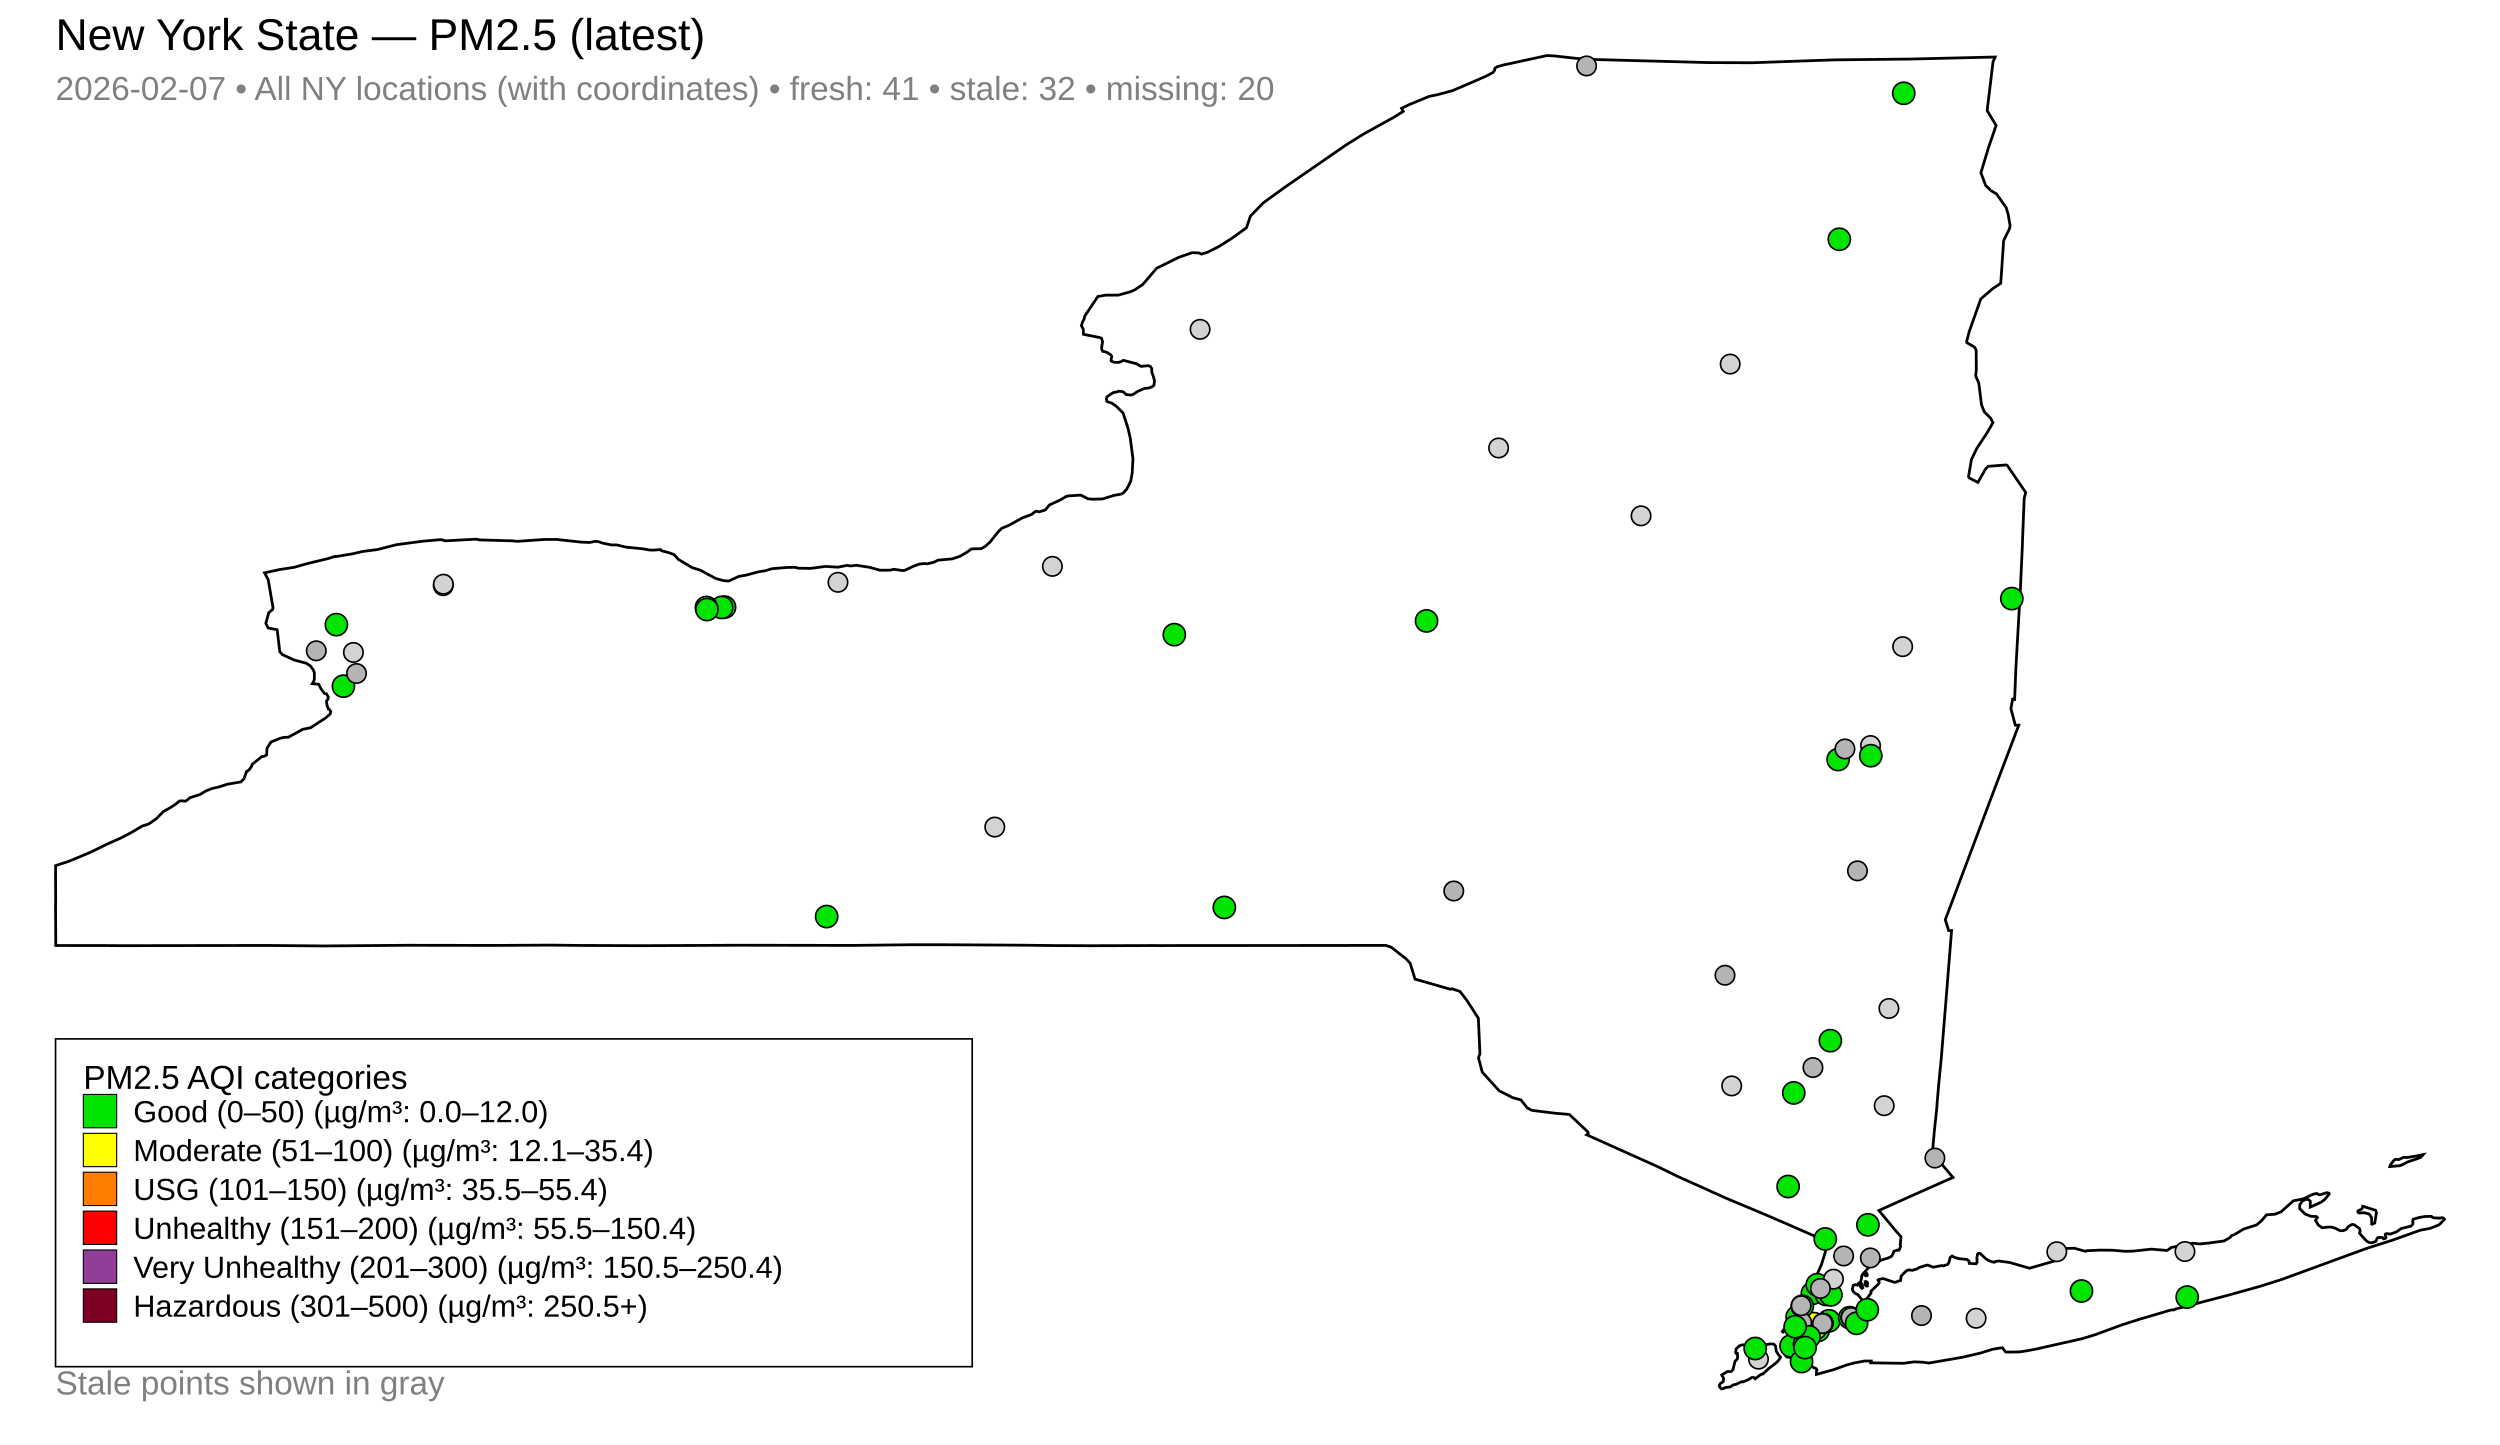
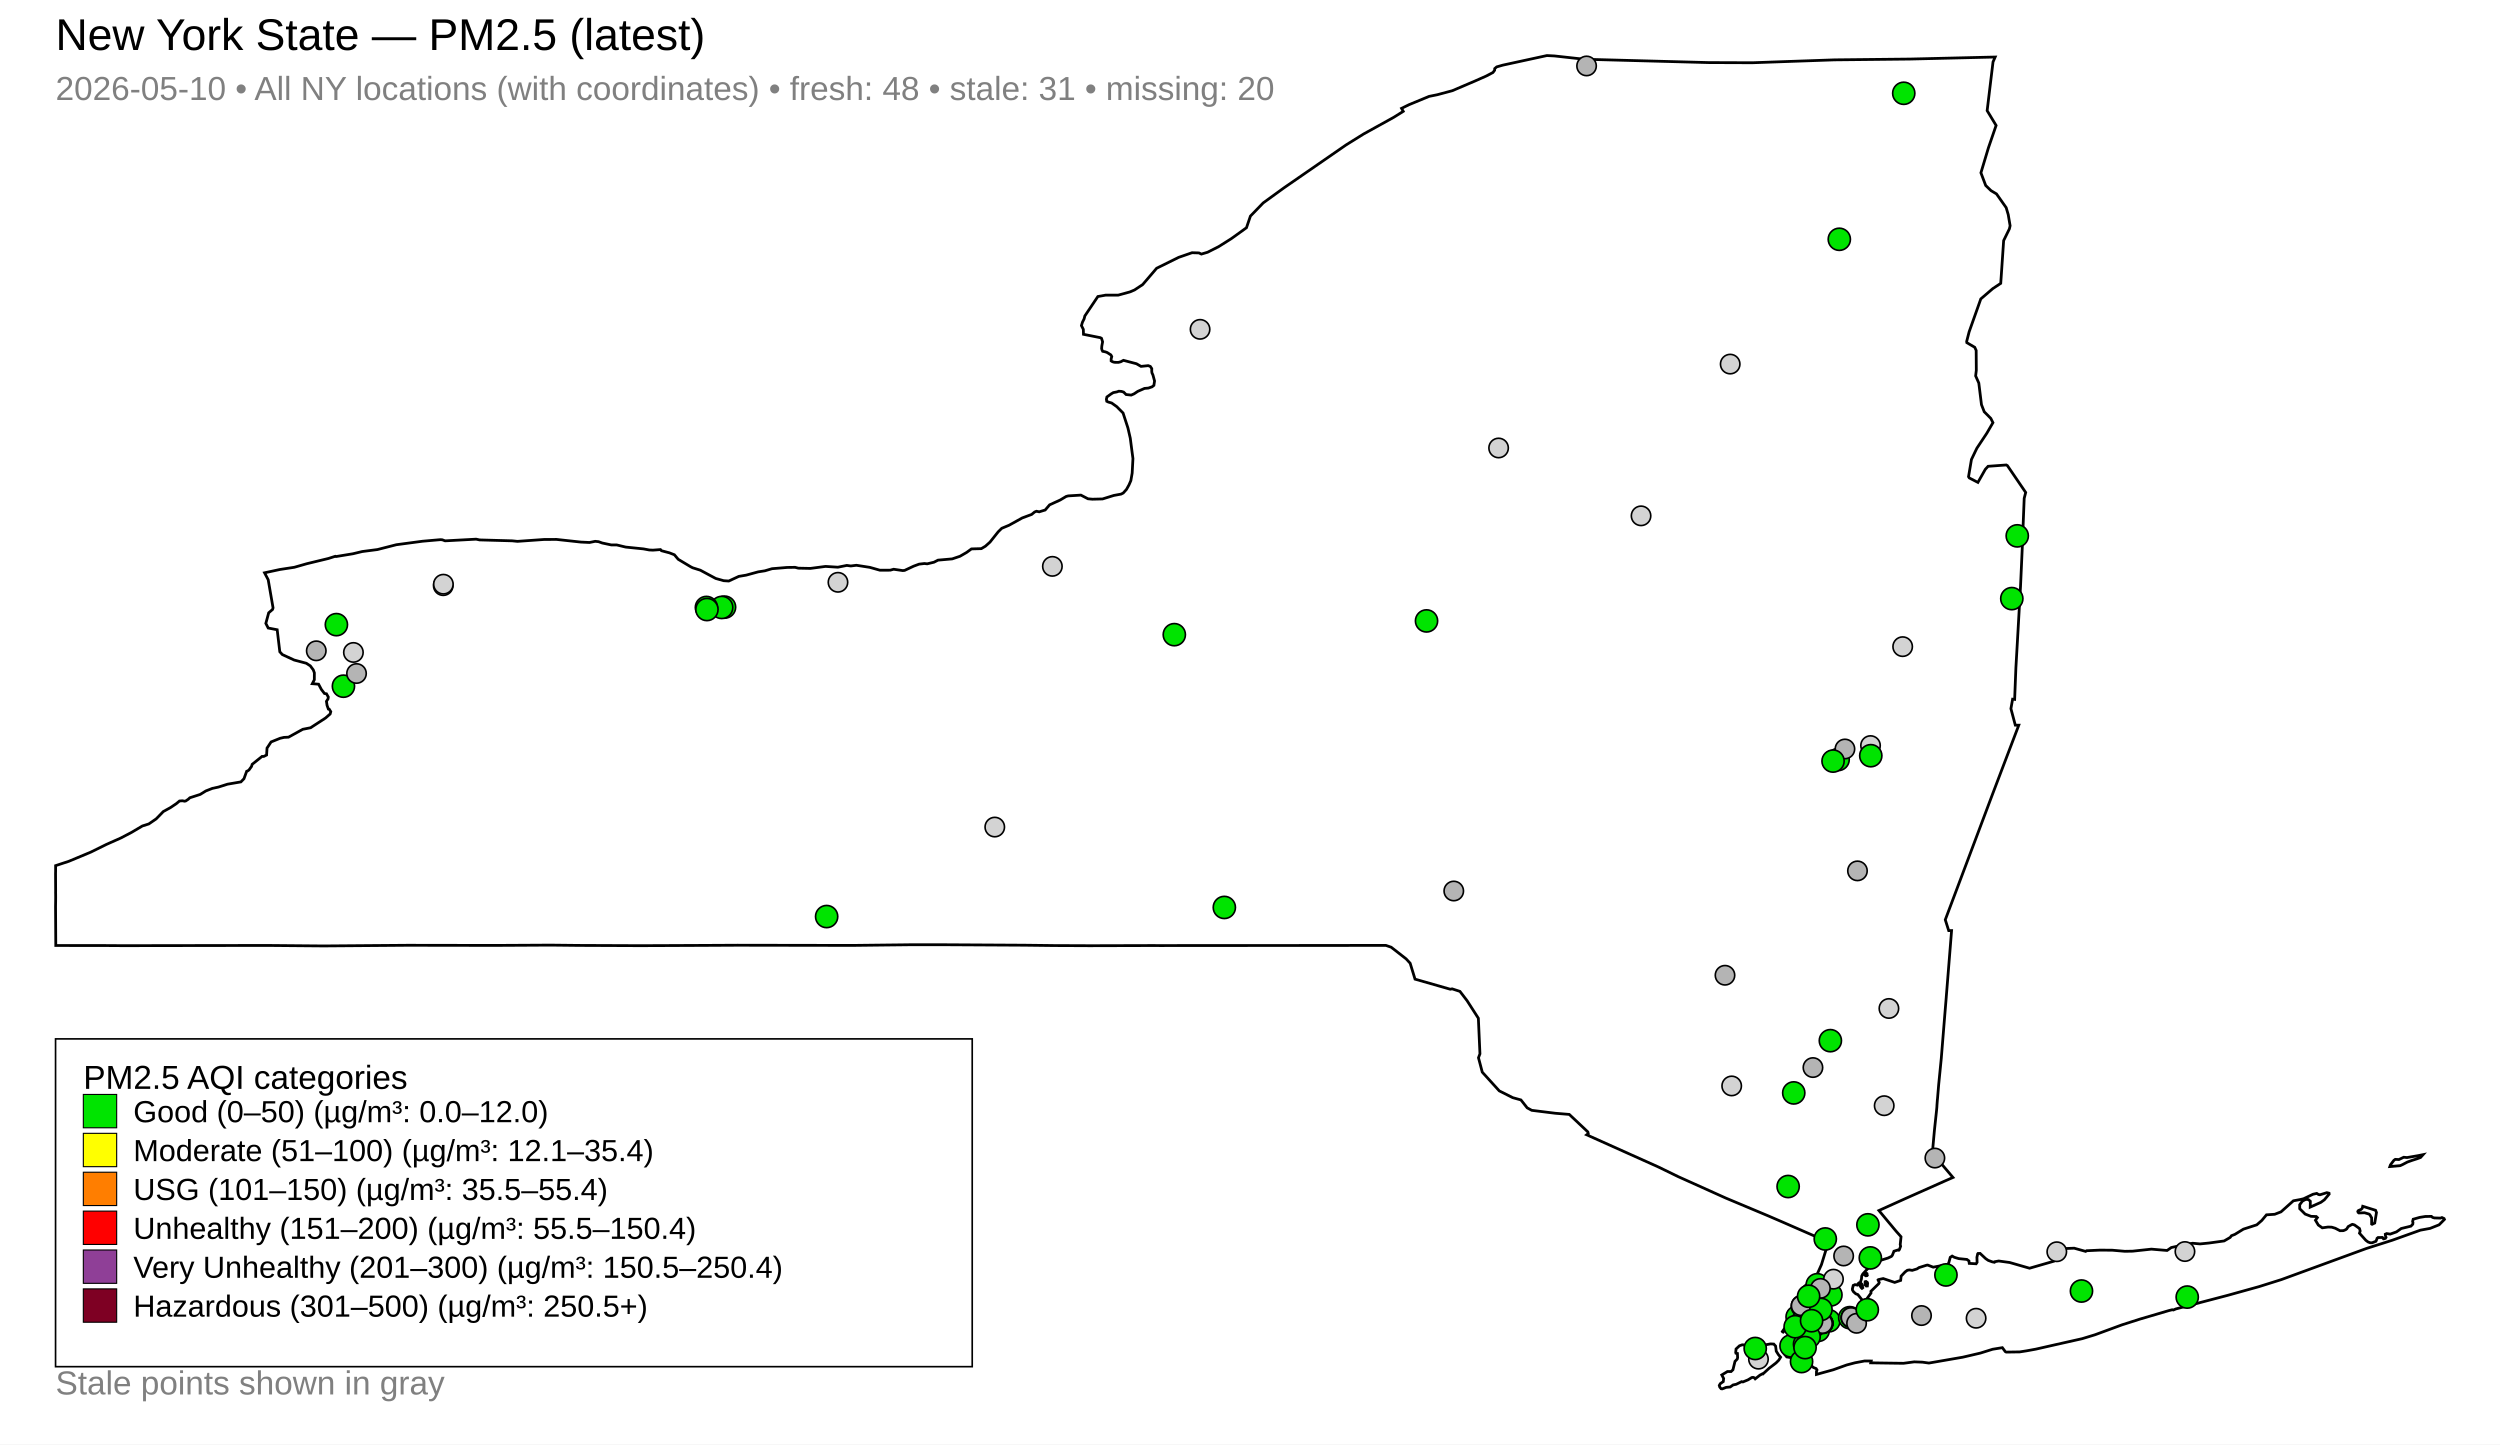
<svg xmlns="http://www.w3.org/2000/svg" width="900" height="520">
  <rect x="0" y="0" width="900" height="520" fill="white" />
  <text x="20" y="18" font-family="Arial, sans-serif" font-size="16">New York State — PM2.5 (latest)</text>
-   <text x="20" y="36" font-family="Arial, sans-serif" font-size="12" fill="gray">2026-02-07 • All NY locations (with coordinates) • fresh: 41 • stale: 32 • missing: 20</text>
+   <text x="20" y="36" font-family="Arial, sans-serif" font-size="12" fill="gray">2026-05-10 • All NY locations (with coordinates) • fresh: 48 • stale: 31 • missing: 20</text>
  <path d="M671.45,461.41 L671.76,461.32 L672.22,461.64 L672.35,461.97 L672.25,462.95 L671.86,462.98 L671.49,462.62 L671.42,461.90 L671.45,461.41 Z" fill="none" stroke="black" stroke-width="1" />
  <path d="M642.36,478.33 L642.45,478.27 L642.52,478.30 L642.67,478.45 L642.08,479.44 L641.97,479.57 L641.76,479.50 L641.65,479.36 L641.70,479.29 L642.36,478.33 Z" fill="none" stroke="black" stroke-width="1" />
  <path d="M631.09,495.85 L630.63,495.92 L629.30,496.74 L627.44,497.50 L626.99,497.39 L625.05,498.34 L623.91,498.58 L622.89,499.31 L621.43,499.45 L619.97,500.00 L619.59,499.94 L619.11,499.34 L618.94,498.75 L619.31,498.11 L620.38,497.37 L620.51,496.26 L619.84,494.98 L621.89,493.74 L623.20,493.75 L623.86,493.12 L624.60,490.10 L625.39,489.28 L625.54,488.77 L625.47,487.25 L624.94,487.17 L624.85,486.89 L624.98,485.63 L626.20,484.49 L627.20,484.13 L627.86,484.18 L628.29,484.48 L630.16,484.84 L633.73,484.48 L637.39,483.80 L638.55,483.86 L639.22,484.59 L639.45,486.43 L640.24,487.69 L641.02,488.58 L640.36,489.66 L639.38,490.65 L636.92,492.53 L634.68,494.60 L634.55,494.53 L633.57,495.05 L631.87,496.39 L631.55,496.00 L631.09,495.85 Z" fill="none" stroke="black" stroke-width="1" />
  <path d="M849.98,435.40 L850.40,435.00 L850.58,434.26 L855.20,435.70 L855.53,436.51 L854.90,440.30 L853.95,440.75 L853.79,440.66 L853.79,438.43 L853.14,437.30 L852.79,437.05 L851.24,436.59 L849.21,436.67 L848.92,436.46 L848.81,436.10 L849.05,435.78 L849.98,435.40 Z" fill="none" stroke="black" stroke-width="1" />
  <path d="M870.50,416.04 L872.32,415.67 L871.40,416.69 L870.20,417.14 L868.43,417.71 L866.65,418.34 L864.93,419.25 L864.09,419.63 L860.35,419.96 L860.56,419.36 L861.16,418.55 L861.81,417.71 L862.30,417.37 L863.61,417.44 L865.33,416.61 L866.53,416.72 L869.49,416.21 L870.50,416.04 Z" fill="none" stroke="black" stroke-width="1" />
  <path d="M672.13,458.56 L672.14,458.66 L672.14,458.72 L672.14,458.86 L672.23,459.11 L672.15,459.22 L671.72,459.30 L671.25,459.00 L671.26,458.78 L671.52,458.74 L671.57,458.43 L671.76,458.34 L672.01,458.42 L672.12,458.50 L672.13,458.56 Z" fill="none" stroke="black" stroke-width="1" />
  <path d="M711.67,111.62 L708.89,119.45 L708.00,122.91 L708.06,123.36 L710.90,125.02 L711.42,126.16 L711.47,133.32 L711.23,135.33 L712.37,137.90 L713.33,145.68 L714.32,148.22 L714.32,148.23 L716.69,150.62 L717.46,152.16 L716.34,154.09 L715.25,155.97 L711.69,161.33 L711.12,162.50 L709.72,165.42 L708.67,171.61 L708.95,172.06 L712.04,173.67 L714.72,168.95 L715.71,167.87 L722.27,167.39 L722.67,167.63 L728.86,176.71 L729.25,177.28 L728.71,179.40 L728.10,194.68 L728.09,194.76 L728.08,195.48 L728.05,196.41 L727.86,200.66 L727.39,211.06 L726.27,230.83 L725.74,240.07 L725.73,240.19 L725.72,240.42 L725.27,251.78 L724.54,251.70 L723.93,255.12 L725.51,261.06 L726.76,261.07 L722.18,273.10 L717.23,286.12 L710.91,302.93 L700.30,331.12 L701.53,335.01 L702.57,335.01 L700.65,358.95 L700.65,359.00 L700.08,365.91 L699.29,375.69 L698.86,381.02 L697.92,390.50 L697.50,395.54 L697.49,395.62 L697.48,395.72 L697.46,395.84 L697.46,395.89 L697.45,395.95 L697.30,397.94 L697.29,398.09 L697.29,398.14 L697.28,398.37 L697.27,398.55 L697.17,399.64 L697.11,400.19 L697.09,400.40 L696.44,406.47 L696.33,407.58 L695.65,415.11 L703.07,423.89 L700.16,425.16 L699.60,425.41 L688.75,430.24 L686.82,431.10 L686.00,431.46 L676.41,435.79 L680.06,440.19 L680.83,441.10 L681.61,442.05 L682.65,443.29 L684.29,445.13 L684.37,445.24 L684.08,448.06 L684.22,448.65 L683.79,449.84 L683.56,450.08 L683.30,449.97 L681.82,450.44 L681.25,451.90 L680.91,452.31 L679.66,452.90 L677.07,453.70 L675.98,454.45 L673.26,455.77 L670.59,458.65 L670.35,459.12 L670.21,459.39 L670.13,460.39 L669.78,461.51 L669.86,461.98 L670.22,462.23 L670.50,462.70 L670.50,462.99 L670.49,463.23 L670.60,463.60 L670.45,463.73 L670.31,463.82 L670.15,463.69 L669.84,463.26 L669.53,462.78 L669.70,462.27 L669.40,461.80 L669.23,461.82 L668.86,462.18 L668.61,462.63 L667.80,462.47 L667.16,462.76 L666.86,464.00 L666.90,464.43 L667.26,465.03 L668.07,465.76 L668.85,466.07 L670.08,467.63 L670.58,468.27 L671.16,468.23 L671.99,467.65 L672.01,467.64 L673.56,465.50 L673.52,464.88 L676.36,462.11 L676.53,461.69 L676.10,460.78 L676.22,460.66 L677.95,460.28 L682.09,461.67 L682.62,461.49 L684.24,460.94 L684.40,459.42 L685.84,457.89 L686.64,457.30 L687.38,457.17 L688.40,457.33 L690.11,456.81 L690.84,456.33 L693.58,455.47 L693.99,455.43 L695.96,456.18 L699.09,455.59 L699.56,455.74 L701.20,455.18 L701.51,454.68 L701.56,454.61 L702.09,452.64 L702.78,452.18 L702.84,452.21 L703.35,452.51 L703.54,452.61 L703.97,452.75 L705.14,453.10 L705.48,453.14 L705.92,453.18 L707.17,453.31 L707.99,453.39 L708.08,453.40 L708.82,453.94 L708.84,454.11 L708.93,454.82 L711.41,454.96 L711.75,454.44 L711.69,452.62 L711.97,451.37 L712.09,451.24 L712.84,451.23 L714.85,453.11 L715.77,453.74 L717.21,454.27 L717.99,454.42 L718.14,454.21 L719.54,453.96 L723.48,454.50 L723.48,454.50 L730.64,456.56 L739.37,454.04 L739.67,453.38 L739.84,451.18 L740.27,450.08 L743.57,449.47 L746.71,449.35 L750.83,450.50 L751.18,450.26 L756.02,450.04 L760.46,450.08 L764.95,450.47 L767.74,450.42 L774.50,449.69 L780.15,450.17 L781.68,449.11 L786.64,448.02 L789.37,447.57 L792.02,447.81 L795.24,447.49 L800.69,446.74 L802.85,445.48 L803.34,444.85 L804.55,444.38 L807.63,442.49 L812.44,440.94 L814.24,439.37 L815.93,437.34 L818.90,437.14 L821.17,436.26 L825.62,432.29 L828.10,431.83 L829.29,431.55 L832.69,429.93 L834.03,429.63 L834.66,430.02 L835.20,430.12 L837.67,429.36 L838.45,429.55 L838.50,429.87 L836.78,431.92 L835.52,432.84 L831.68,434.56 L831.72,432.46 L831.03,431.85 L830.34,431.77 L829.75,431.92 L828.83,432.45 L827.89,433.71 L827.90,435.13 L829.85,437.07 L831.97,437.88 L833.86,437.95 L834.26,438.34 L833.56,439.28 L834.59,441.01 L836.02,442.02 L838.12,441.73 L839.41,441.78 L840.70,442.17 L842.40,443.06 L843.63,443.03 L844.42,442.70 L844.83,442.40 L845.34,441.58 L846.64,440.84 L846.91,440.77 L847.62,440.98 L849.42,442.27 L849.66,443.16 L849.41,443.95 L851.70,446.51 L852.50,447.11 L853.25,447.39 L853.98,447.40 L855.33,446.86 L855.66,446.12 L855.74,445.80 L856.07,445.52 L857.67,445.48 L858.06,445.98 L858.15,445.97 L858.36,445.93 L858.75,445.80 L858.97,445.46 L858.75,444.81 L858.71,444.31 L859.20,444.09 L860.47,444.28 L862.73,443.48 L864.44,442.27 L867.94,441.41 L868.59,440.72 L868.67,440.13 L868.54,439.69 L868.75,438.92 L871.08,438.26 L873.13,437.93 L875.32,437.90 L875.73,438.27 L876.37,438.45 L878.55,438.52 L879.10,438.32 L879.86,438.67 L880.00,438.99 L878.08,440.93 L874.83,442.22 L871.35,442.86 L861.17,446.50 L851.91,449.45 L821.30,460.65 L813.23,463.19 L801.98,466.32 L783.30,471.22 L782.44,471.59 L781.99,471.51 L780.80,471.81 L770.46,474.85 L763.93,476.94 L754.22,480.51 L749.60,481.92 L739.78,484.13 L732.91,485.69 L729.57,486.30 L727.07,486.69 L726.81,486.69 L722.25,486.76 L721.89,486.57 L720.85,485.16 L717.35,485.73 L712.94,487.11 L709.48,487.92 L706.59,488.59 L694.41,490.70 L692.08,490.38 L689.13,490.27 L685.24,490.79 L679.31,490.71 L673.48,490.62 L673.53,490.41 L673.63,489.97 L671.28,489.95 L668.40,490.49 L667.81,490.60 L664.81,491.39 L659.97,493.12 L653.92,494.79 L653.93,493.72 L654.12,493.19 L653.80,492.69 L653.48,492.56 L652.83,492.29 L652.23,491.79 L651.22,491.87 L647.74,492.11 L646.58,492.09 L645.82,491.85 L645.49,491.67 L645.39,491.28 L646.01,490.71 L646.11,490.58 L646.63,489.96 L646.44,489.42 L645.61,488.88 L643.23,488.50 L642.49,487.59 L642.19,486.33 L642.63,485.03 L642.90,484.64 L643.31,484.03 L644.81,482.70 L644.57,480.60 L644.31,480.34 L644.19,480.22 L644.10,479.73 L644.44,479.04 L644.79,478.83 L644.97,478.16 L644.68,477.60 L644.13,477.34 L645.30,472.33 L645.80,471.59 L646.70,470.22 L647.56,468.92 L648.23,467.90 L652.43,461.52 L653.54,459.79 L654.04,459.01 L654.05,459.01 L654.69,457.56 L655.54,455.67 L655.73,455.24 L658.33,446.78 L657.39,446.77 L656.39,446.35 L642.34,440.21 L642.34,440.21 L636.74,437.79 L636.27,437.59 L623.59,432.27 L621.30,431.31 L607.02,424.88 L604.15,423.59 L597.03,420.12 L571.21,408.53 L571.77,408.09 L571.62,407.48 L564.94,401.19 L564.57,401.16 L559.87,400.77 L551.43,399.72 L549.78,398.82 L547.54,395.98 L544.57,395.15 L539.74,392.72 L533.62,385.98 L532.58,382.03 L532.25,380.80 L532.78,379.37 L532.21,366.57 L528.15,360.25 L525.58,356.90 L522.77,355.99 L522.09,356.12 L509.41,352.49 L507.66,346.77 L506.19,345.18 L500.83,341.00 L498.91,340.34 L491.03,340.35 L490.57,340.35 L486.12,340.35 L485.47,340.36 L485.40,340.37 L431.39,340.39 L431.08,340.39 L417.73,340.41 L415.79,340.40 L414.97,340.40 L413.41,340.40 L391.85,340.46 L391.18,340.45 L378.97,340.40 L378.49,340.39 L368.59,340.27 L368.53,340.27 L340.49,340.11 L338.40,340.10 L329.08,340.10 L328.96,340.11 L328.40,340.11 L327.31,340.11 L326.71,340.12 L324.20,340.15 L324.19,340.15 L319.64,340.20 L319.63,340.20 L306.90,340.35 L265.50,340.28 L254.11,340.34 L238.89,340.41 L230.96,340.44 L229.96,340.44 L208.32,340.35 L208.29,340.35 L198.12,340.24 L189.21,340.29 L178.17,340.35 L146.78,340.30 L116.53,340.54 L111.73,340.50 L97.20,340.37 L96.24,340.36 L44.33,340.44 L42.93,340.43 L36.46,340.39 L34.89,340.38 L34.89,340.39 L20.08,340.38 L20.00,326.35 L20.03,324.28 L20.04,323.01 L20.03,321.88 L20.02,321.20 L20.03,320.78 L20.00,314.47 L20.02,313.59 L20.02,311.63 L24.82,310.05 L32.70,306.76 L38.29,304.00 L43.48,301.69 L47.32,299.68 L51.26,297.35 L53.57,296.62 L56.23,294.79 L58.80,292.15 L61.36,290.74 L63.51,289.29 L64.62,288.36 L65.67,288.28 L66.45,288.43 L66.85,288.35 L67.76,287.74 L68.34,287.20 L72.08,285.99 L74.12,284.73 L76.48,283.81 L78.63,283.35 L81.89,282.31 L86.73,281.48 L87.83,280.34 L88.03,279.78 L88.81,277.65 L89.17,277.53 L89.64,277.18 L90.54,275.93 L90.79,275.15 L94.34,272.31 L94.94,272.32 L95.97,271.81 L96.13,269.31 L97.59,267.10 L100.85,265.78 L102.24,265.46 L103.87,265.38 L108.98,262.55 L111.81,261.99 L117.20,258.48 L118.85,257.03 L119.08,256.20 L118.52,255.30 L118.21,255.25 L117.74,253.94 L117.52,252.48 L118.09,251.60 L118.19,250.93 L117.53,249.76 L116.81,249.66 L115.68,248.18 L114.69,246.31 L112.43,246.13 L113.16,244.71 L113.17,242.22 L112.79,241.17 L111.73,239.73 L111.48,239.56 L110.26,238.77 L105.89,237.61 L101.65,235.65 L100.73,234.64 L99.82,226.98 L99.79,226.71 L96.55,226.09 L95.70,224.42 L96.73,220.61 L98.11,219.42 L98.30,218.83 L96.55,208.71 L95.24,206.21 L100.75,205.02 L105.97,204.22 L110.44,202.94 L118.20,201.06 L120.72,200.26 L120.96,200.36 L127.08,199.35 L130.41,198.55 L135.88,197.84 L142.68,196.10 L152.14,194.84 L158.51,194.28 L159.20,194.32 L160.22,194.70 L161.05,194.66 L171.41,194.10 L172.66,194.37 L184.42,194.70 L186.27,194.89 L195.89,194.21 L200.32,194.19 L209.12,195.15 L212.16,195.29 L212.25,195.29 L214.25,194.88 L215.47,195.00 L216.80,195.48 L220.09,196.18 L222.04,196.18 L225.25,196.95 L231.64,197.60 L233.73,197.99 L235.06,198.05 L237.77,197.85 L238.13,198.26 L240.99,199.02 L242.78,199.72 L244.16,201.35 L248.63,204.03 L249.35,204.40 L252.12,205.27 L254.96,206.80 L257.67,208.25 L260.52,209.05 L262.36,209.17 L265.97,207.50 L268.62,207.05 L272.95,205.87 L275.37,205.49 L277.93,204.73 L278.54,204.68 L279.56,204.60 L283.36,204.28 L286.24,204.24 L287.40,204.54 L291.73,204.63 L297.18,203.91 L301.64,204.19 L304.86,203.55 L306.28,203.75 L308.30,203.50 L313.14,204.25 L316.78,205.28 L320.50,205.26 L321.72,204.93 L324.99,205.41 L325.67,205.34 L328.91,203.82 L330.88,203.09 L332.77,202.87 L333.80,202.98 L336.24,202.39 L337.69,201.65 L342.80,201.20 L345.59,200.26 L347.98,198.88 L349.72,197.61 L350.65,197.58 L353.28,197.51 L354.75,196.63 L356.40,195.16 L359.33,191.47 L360.63,190.19 L362.11,189.57 L363.20,189.12 L368.02,186.45 L371.39,185.20 L372.46,184.32 L373.13,184.05 L374.11,184.26 L376.27,183.60 L377.85,181.75 L381.66,180.01 L383.82,178.72 L384.57,178.52 L389.12,178.24 L391.66,179.56 L393.25,179.71 L396.92,179.62 L400.98,178.36 L403.59,177.88 L404.37,177.48 L405.53,176.19 L406.42,174.60 L407.11,173.02 L407.58,170.32 L407.86,165.08 L407.43,161.84 L406.90,157.75 L406.05,154.06 L404.30,148.68 L402.03,146.39 L400.20,145.08 L399.02,144.75 L398.43,144.46 L398.30,143.71 L398.49,142.90 L399.19,142.40 L399.96,141.84 L400.79,141.34 L402.07,141.09 L402.77,140.84 L403.73,140.91 L404.50,141.15 L405.39,142.03 L407.24,142.23 L408.27,141.78 L409.60,140.89 L412.03,139.83 L413.42,139.71 L414.75,139.25 L415.40,138.73 L415.64,137.15 L415.05,134.99 L414.70,134.22 L414.63,133.66 L414.63,132.69 L414.11,131.91 L413.35,131.63 L410.77,131.90 L409.13,130.95 L404.44,129.72 L403.48,130.23 L402.65,130.45 L401.80,130.45 L401.14,130.42 L400.49,130.22 L400.01,129.92 L400.01,129.23 L400.23,128.35 L399.91,127.76 L398.58,126.91 L397.93,126.67 L396.96,126.47 L396.72,126.00 L396.59,125.47 L396.65,124.60 L396.94,123.06 L396.55,121.81 L396.15,121.57 L390.05,120.35 L390.00,118.58 L389.32,117.22 L389.67,116.02 L390.28,114.79 L390.55,113.73 L395.23,106.75 L398.07,106.24 L402.54,106.25 L406.75,105.10 L408.43,104.39 L411.37,102.44 L416.39,96.57 L424.32,92.65 L429.13,90.98 L431.61,91.05 L432.49,91.47 L434.73,90.81 L438.71,88.79 L443.22,85.95 L444.47,85.06 L448.73,81.98 L450.15,77.80 L454.75,73.05 L462.25,67.61 L484.59,52.17 L490.91,48.23 L501.72,42.25 L505.17,40.09 L504.56,39.01 L507.22,37.70 L514.47,34.70 L517.43,34.10 L522.81,32.66 L530.97,29.18 L535.07,27.36 L537.46,26.10 L538.06,25.30 L538.10,24.70 L538.81,24.08 L541.02,23.45 L556.89,20.00 L559.60,20.14 L567.94,21.06 L570.44,21.33 L615.11,22.53 L630.83,22.59 L643.82,22.13 L660.44,21.55 L687.64,21.26 L718.26,20.53 L717.49,22.29 L716.48,30.64 L715.37,39.83 L718.60,45.16 L715.84,53.19 L713.13,62.21 L714.85,66.77 L716.21,68.09 L716.77,68.63 L718.74,69.81 L718.74,69.81 L722.22,74.75 L722.96,77.26 L723.64,81.27 L723.38,82.39 L721.31,86.62 L720.42,99.76 L720.26,102.01 L717.42,103.89 L713.09,107.61 L711.67,111.62 Z" fill="none" stroke="black" stroke-width="1" />
  <circle cx="623.41" cy="390.93" r="3.50" fill="lightgray" stroke="black" stroke-width="0.6" />
  <circle cx="113.86" cy="234.29" r="3.50" fill="rgb(180,180,180)" stroke="black" stroke-width="0.6" />
  <circle cx="643.73" cy="427.15" r="4.00" fill="#00E400" stroke="black" stroke-width="0.6" />
  <circle cx="652.45" cy="465.63" r="4.00" fill="#00E400" stroke="black" stroke-width="0.6" />
  <circle cx="645.75" cy="393.45" r="4.00" fill="#00E400" stroke="black" stroke-width="0.6" />
  <circle cx="633.05" cy="489.30" r="3.50" fill="lightgray" stroke="black" stroke-width="0.6" />
  <circle cx="539.50" cy="161.27" r="3.50" fill="lightgray" stroke="black" stroke-width="0.6" />
  <circle cx="711.40" cy="474.57" r="3.50" fill="lightgray" stroke="black" stroke-width="0.6" />
  <circle cx="159.56" cy="210.84" r="3.50" fill="lightgray" stroke="black" stroke-width="0.6" />
  <circle cx="590.78" cy="185.70" r="3.50" fill="lightgray" stroke="black" stroke-width="0.6" />
  <circle cx="622.87" cy="131.07" r="3.50" fill="lightgray" stroke="black" stroke-width="0.6" />
  <circle cx="358.12" cy="297.74" r="3.50" fill="lightgray" stroke="black" stroke-width="0.6" />
  <circle cx="513.55" cy="223.53" r="4.00" fill="#00E400" stroke="black" stroke-width="0.6" />
  <circle cx="432.03" cy="118.56" r="3.50" fill="lightgray" stroke="black" stroke-width="0.6" />
  <circle cx="260.84" cy="218.57" r="4.00" fill="#00E400" stroke="black" stroke-width="0.6" />
  <circle cx="654.21" cy="462.50" r="4.00" fill="#00E400" stroke="black" stroke-width="0.6" />
  <circle cx="657.44" cy="466.02" r="4.00" fill="#00E400" stroke="black" stroke-width="0.6" />
  <circle cx="658.41" cy="475.49" r="4.00" fill="#00E400" stroke="black" stroke-width="0.6" />
  <circle cx="673.39" cy="268.40" r="3.50" fill="lightgray" stroke="black" stroke-width="0.6" />
  <circle cx="301.67" cy="209.63" r="3.50" fill="lightgray" stroke="black" stroke-width="0.6" />
  <circle cx="665.90" cy="474.36" r="4.00" fill="#00E400" stroke="black" stroke-width="0.6" />
  <circle cx="662.15" cy="86.14" r="4.00" fill="#00E400" stroke="black" stroke-width="0.6" />
  <circle cx="672.45" cy="440.94" r="4.00" fill="#00E400" stroke="black" stroke-width="0.6" />
  <circle cx="684.96" cy="232.79" r="3.50" fill="lightgray" stroke="black" stroke-width="0.6" />
  <circle cx="678.31" cy="398.05" r="3.50" fill="lightgray" stroke="black" stroke-width="0.6" />
  <circle cx="648.49" cy="475.16" r="3.50" fill="rgb(180,180,180)" stroke="black" stroke-width="0.6" />
  <circle cx="422.75" cy="228.48" r="4.00" fill="#00E400" stroke="black" stroke-width="0.6" />
  <circle cx="297.59" cy="329.96" r="4.00" fill="#00E400" stroke="black" stroke-width="0.6" />
  <circle cx="749.33" cy="464.77" r="4.00" fill="#00E400" stroke="black" stroke-width="0.6" />
  <circle cx="644.77" cy="484.52" r="4.00" fill="#00E400" stroke="black" stroke-width="0.6" />
  <circle cx="127.23" cy="234.88" r="3.50" fill="lightgray" stroke="black" stroke-width="0.6" />
  <circle cx="673.48" cy="272.05" r="4.00" fill="#00E400" stroke="black" stroke-width="0.6" />
  <circle cx="123.64" cy="247.03" r="4.00" fill="#00E400" stroke="black" stroke-width="0.6" />
  <circle cx="159.62" cy="210.31" r="3.50" fill="lightgray" stroke="black" stroke-width="0.6" />
  <circle cx="691.74" cy="473.60" r="3.50" fill="rgb(180,180,180)" stroke="black" stroke-width="0.6" />
  <circle cx="647.35" cy="476.84" r="3.50" fill="rgb(180,180,180)" stroke="black" stroke-width="0.6" />
  <circle cx="654.57" cy="478.94" r="4.00" fill="#00E400" stroke="black" stroke-width="0.6" />
  <circle cx="659.13" cy="466.16" r="4.00" fill="#00E400" stroke="black" stroke-width="0.6" />
  <circle cx="660.05" cy="460.50" r="3.50" fill="lightgray" stroke="black" stroke-width="0.6" />
  <circle cx="680.01" cy="363.05" r="3.50" fill="lightgray" stroke="black" stroke-width="0.6" />
  <circle cx="786.58" cy="450.55" r="3.50" fill="lightgray" stroke="black" stroke-width="0.6" />
  <circle cx="571.17" cy="23.74" r="3.50" fill="rgb(180,180,180)" stroke="black" stroke-width="0.6" />
  <circle cx="740.45" cy="450.63" r="3.50" fill="lightgray" stroke="black" stroke-width="0.6" />
  <circle cx="128.35" cy="242.46" r="3.50" fill="rgb(180,180,180)" stroke="black" stroke-width="0.6" />
  <circle cx="378.86" cy="203.89" r="3.50" fill="lightgray" stroke="black" stroke-width="0.6" />
  <circle cx="666.63" cy="474.18" r="3.50" fill="rgb(180,180,180)" stroke="black" stroke-width="0.6" />
  <circle cx="259.81" cy="218.68" r="4.00" fill="#00E400" stroke="black" stroke-width="0.6" />
  <circle cx="655.35" cy="463.83" r="3.50" fill="rgb(180,180,180)" stroke="black" stroke-width="0.6" />
  <circle cx="631.88" cy="485.46" r="4.00" fill="#00E400" stroke="black" stroke-width="0.6" />
-   <circle cx="673.32" cy="452.85" r="3.50" fill="rgb(180,180,180)" stroke="black" stroke-width="0.6" />
+   <circle cx="673.32" cy="452.85" r="4.00" fill="#00E400" stroke="black" stroke-width="0.6" />
  <circle cx="651.55" cy="480.96" r="3.50" fill="rgb(180,180,180)" stroke="black" stroke-width="0.6" />
  <circle cx="523.36" cy="320.76" r="3.50" fill="rgb(180,180,180)" stroke="black" stroke-width="0.6" />
  <circle cx="672.22" cy="471.51" r="3.50" fill="rgb(180,180,180)" stroke="black" stroke-width="0.6" />
  <circle cx="666.37" cy="474.31" r="3.50" fill="rgb(180,180,180)" stroke="black" stroke-width="0.6" />
  <circle cx="672.22" cy="471.51" r="3.50" fill="rgb(180,180,180)" stroke="black" stroke-width="0.6" />
  <circle cx="685.35" cy="33.58" r="4.00" fill="#00E400" stroke="black" stroke-width="0.6" />
  <circle cx="254.31" cy="218.69" r="4.00" fill="#00E400" stroke="black" stroke-width="0.6" />
  <circle cx="666.34" cy="474.37" r="3.50" fill="rgb(180,180,180)" stroke="black" stroke-width="0.6" />
  <circle cx="666.37" cy="474.31" r="3.50" fill="rgb(180,180,180)" stroke="black" stroke-width="0.6" />
  <circle cx="646.96" cy="474.10" r="4.00" fill="#00E400" stroke="black" stroke-width="0.6" />
  <circle cx="652.66" cy="384.32" r="3.50" fill="rgb(180,180,180)" stroke="black" stroke-width="0.6" />
  <circle cx="657.10" cy="446.03" r="4.00" fill="#00E400" stroke="black" stroke-width="0.6" />
-   <circle cx="652.89" cy="477.50" r="5.00" fill="#FFFF00" stroke="black" stroke-width="0.6" />
+   <circle cx="652.89" cy="477.50" r="4.00" fill="#00E400" stroke="black" stroke-width="0.6" />
  <circle cx="121.10" cy="224.87" r="4.00" fill="#00E400" stroke="black" stroke-width="0.6" />
  <circle cx="648.56" cy="490.16" r="4.00" fill="#00E400" stroke="black" stroke-width="0.6" />
  <circle cx="656.29" cy="476.41" r="3.50" fill="rgb(180,180,180)" stroke="black" stroke-width="0.6" />
  <circle cx="656.29" cy="476.43" r="3.50" fill="rgb(180,180,180)" stroke="black" stroke-width="0.6" />
  <circle cx="656.31" cy="476.41" r="3.50" fill="rgb(180,180,180)" stroke="black" stroke-width="0.6" />
  <circle cx="656.37" cy="476.36" r="3.50" fill="rgb(180,180,180)" stroke="black" stroke-width="0.6" />
  <circle cx="656.16" cy="476.60" r="3.50" fill="rgb(180,180,180)" stroke="black" stroke-width="0.6" />
  <circle cx="656.27" cy="476.40" r="3.50" fill="rgb(180,180,180)" stroke="black" stroke-width="0.6" />
  <circle cx="656.09" cy="476.47" r="3.50" fill="rgb(180,180,180)" stroke="black" stroke-width="0.6" />
-   <circle cx="668.37" cy="476.39" r="4.00" fill="#00E400" stroke="black" stroke-width="0.6" />
+   <circle cx="668.37" cy="476.39" r="3.50" fill="rgb(180,180,180)" stroke="black" stroke-width="0.6" />
  <circle cx="440.76" cy="326.68" r="4.00" fill="#00E400" stroke="black" stroke-width="0.6" />
  <circle cx="648.83" cy="470.23" r="4.00" fill="#00E400" stroke="black" stroke-width="0.6" />
  <circle cx="672.22" cy="471.51" r="4.00" fill="#00E400" stroke="black" stroke-width="0.6" />
  <circle cx="724.25" cy="215.50" r="4.00" fill="#00E400" stroke="black" stroke-width="0.6" />
  <circle cx="668.69" cy="313.51" r="3.50" fill="rgb(180,180,180)" stroke="black" stroke-width="0.6" />
-   <circle cx="648.60" cy="476.10" r="3.50" fill="rgb(180,180,180)" stroke="black" stroke-width="0.6" />
+   <circle cx="648.60" cy="476.10" r="4.00" fill="#00E400" stroke="black" stroke-width="0.6" />
  <circle cx="661.73" cy="273.43" r="4.00" fill="#00E400" stroke="black" stroke-width="0.6" />
  <circle cx="649.63" cy="483.92" r="4.00" fill="#00E400" stroke="black" stroke-width="0.6" />
  <circle cx="658.93" cy="374.64" r="4.00" fill="#00E400" stroke="black" stroke-width="0.6" />
  <circle cx="696.56" cy="416.90" r="3.50" fill="rgb(180,180,180)" stroke="black" stroke-width="0.6" />
  <circle cx="787.40" cy="466.95" r="3.50" fill="rgb(180,180,180)" stroke="black" stroke-width="0.6" />
  <circle cx="664.18" cy="269.63" r="3.50" fill="rgb(180,180,180)" stroke="black" stroke-width="0.6" />
  <circle cx="621.00" cy="351.09" r="3.50" fill="rgb(180,180,180)" stroke="black" stroke-width="0.6" />
  <circle cx="254.50" cy="219.43" r="4.00" fill="#00E400" stroke="black" stroke-width="0.6" />
  <circle cx="651.28" cy="481.27" r="4.00" fill="#00E400" stroke="black" stroke-width="0.6" />
  <circle cx="787.40" cy="466.95" r="4.00" fill="#00E400" stroke="black" stroke-width="0.6" />
  <circle cx="663.71" cy="452.15" r="3.50" fill="rgb(180,180,180)" stroke="black" stroke-width="0.6" />
  <circle cx="646.26" cy="477.62" r="4.00" fill="#00E400" stroke="black" stroke-width="0.6" />
  <circle cx="649.82" cy="485.14" r="4.00" fill="#00E400" stroke="black" stroke-width="0.6" />
  <circle cx="648.41" cy="470.06" r="3.50" fill="rgb(180,180,180)" stroke="black" stroke-width="0.6" />
+   <circle cx="655.55" cy="471.39" r="4.00" fill="#00E400" stroke="black" stroke-width="0.6" />
+   <circle cx="659.90" cy="273.99" r="4.00" fill="#00E400" stroke="black" stroke-width="0.6" />
+   <circle cx="726.21" cy="192.91" r="4.00" fill="#00E400" stroke="black" stroke-width="0.6" />
+   <circle cx="652.17" cy="475.46" r="4.00" fill="#00E400" stroke="black" stroke-width="0.6" />
+   <circle cx="700.54" cy="458.98" r="4.00" fill="#00E400" stroke="black" stroke-width="0.6" />
+   <circle cx="651.10" cy="466.65" r="4.00" fill="#00E400" stroke="black" stroke-width="0.6" />
  <rect x="20" y="374" width="330" height="118" fill="white" stroke="black" stroke-width="0.6" />
  <text x="30" y="392" font-family="Arial, sans-serif" font-size="12">PM2.5 AQI categories</text>
  <rect x="30" y="394" width="12" height="12" fill="#00E400" stroke="black" stroke-width="0.4" />
  <text x="48" y="404" font-family="Arial, sans-serif" font-size="11">Good (0–50)  (µg/m³: 0.0–12.0)</text>
  <rect x="30" y="408" width="12" height="12" fill="#FFFF00" stroke="black" stroke-width="0.4" />
  <text x="48" y="418" font-family="Arial, sans-serif" font-size="11">Moderate (51–100)  (µg/m³: 12.1–35.4)</text>
  <rect x="30" y="422" width="12" height="12" fill="#FF7E00" stroke="black" stroke-width="0.4" />
  <text x="48" y="432" font-family="Arial, sans-serif" font-size="11">USG (101–150)  (µg/m³: 35.5–55.4)</text>
  <rect x="30" y="436" width="12" height="12" fill="#FF0000" stroke="black" stroke-width="0.4" />
  <text x="48" y="446" font-family="Arial, sans-serif" font-size="11">Unhealthy (151–200)  (µg/m³: 55.5–150.4)</text>
  <rect x="30" y="450" width="12" height="12" fill="#8F3F97" stroke="black" stroke-width="0.4" />
  <text x="48" y="460" font-family="Arial, sans-serif" font-size="11">Very Unhealthy (201–300)  (µg/m³: 150.5–250.4)</text>
  <rect x="30" y="464" width="12" height="12" fill="#7E0023" stroke="black" stroke-width="0.4" />
  <text x="48" y="474" font-family="Arial, sans-serif" font-size="11">Hazardous (301–500)  (µg/m³: 250.5+)</text>
  <text x="20" y="502" font-family="Arial, sans-serif" font-size="12" fill="gray">Stale points shown in gray</text>
</svg>
